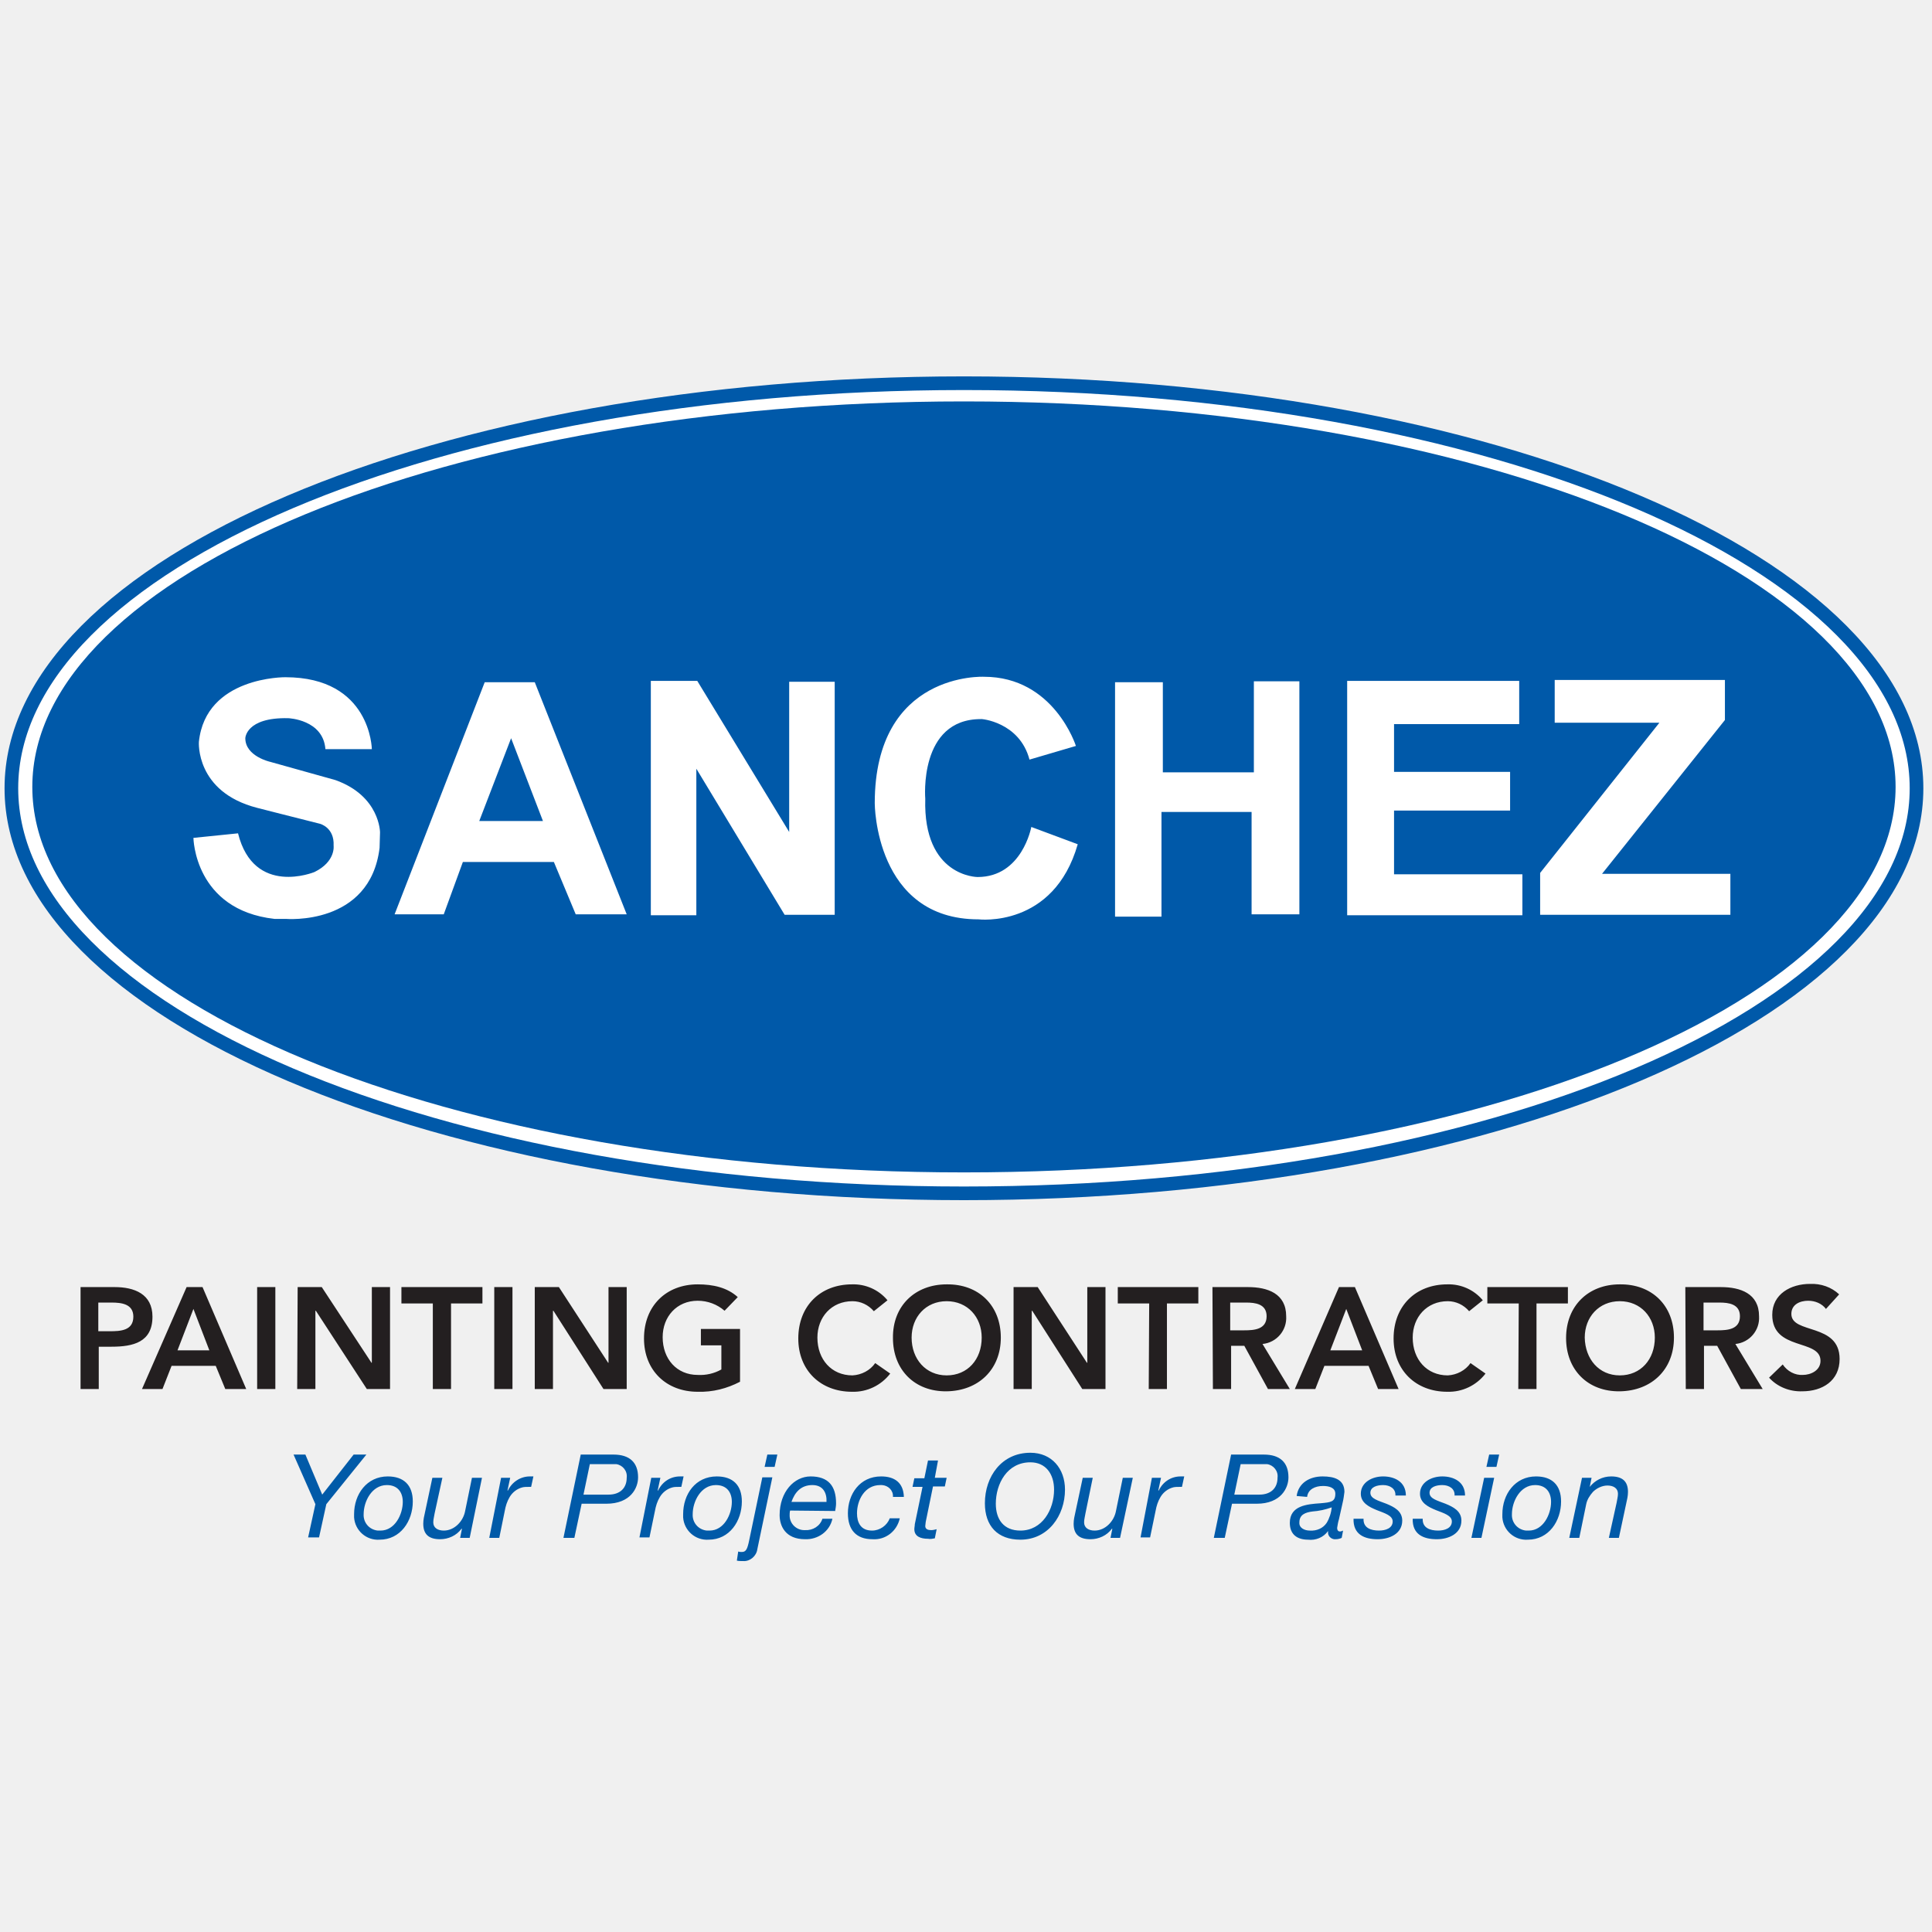
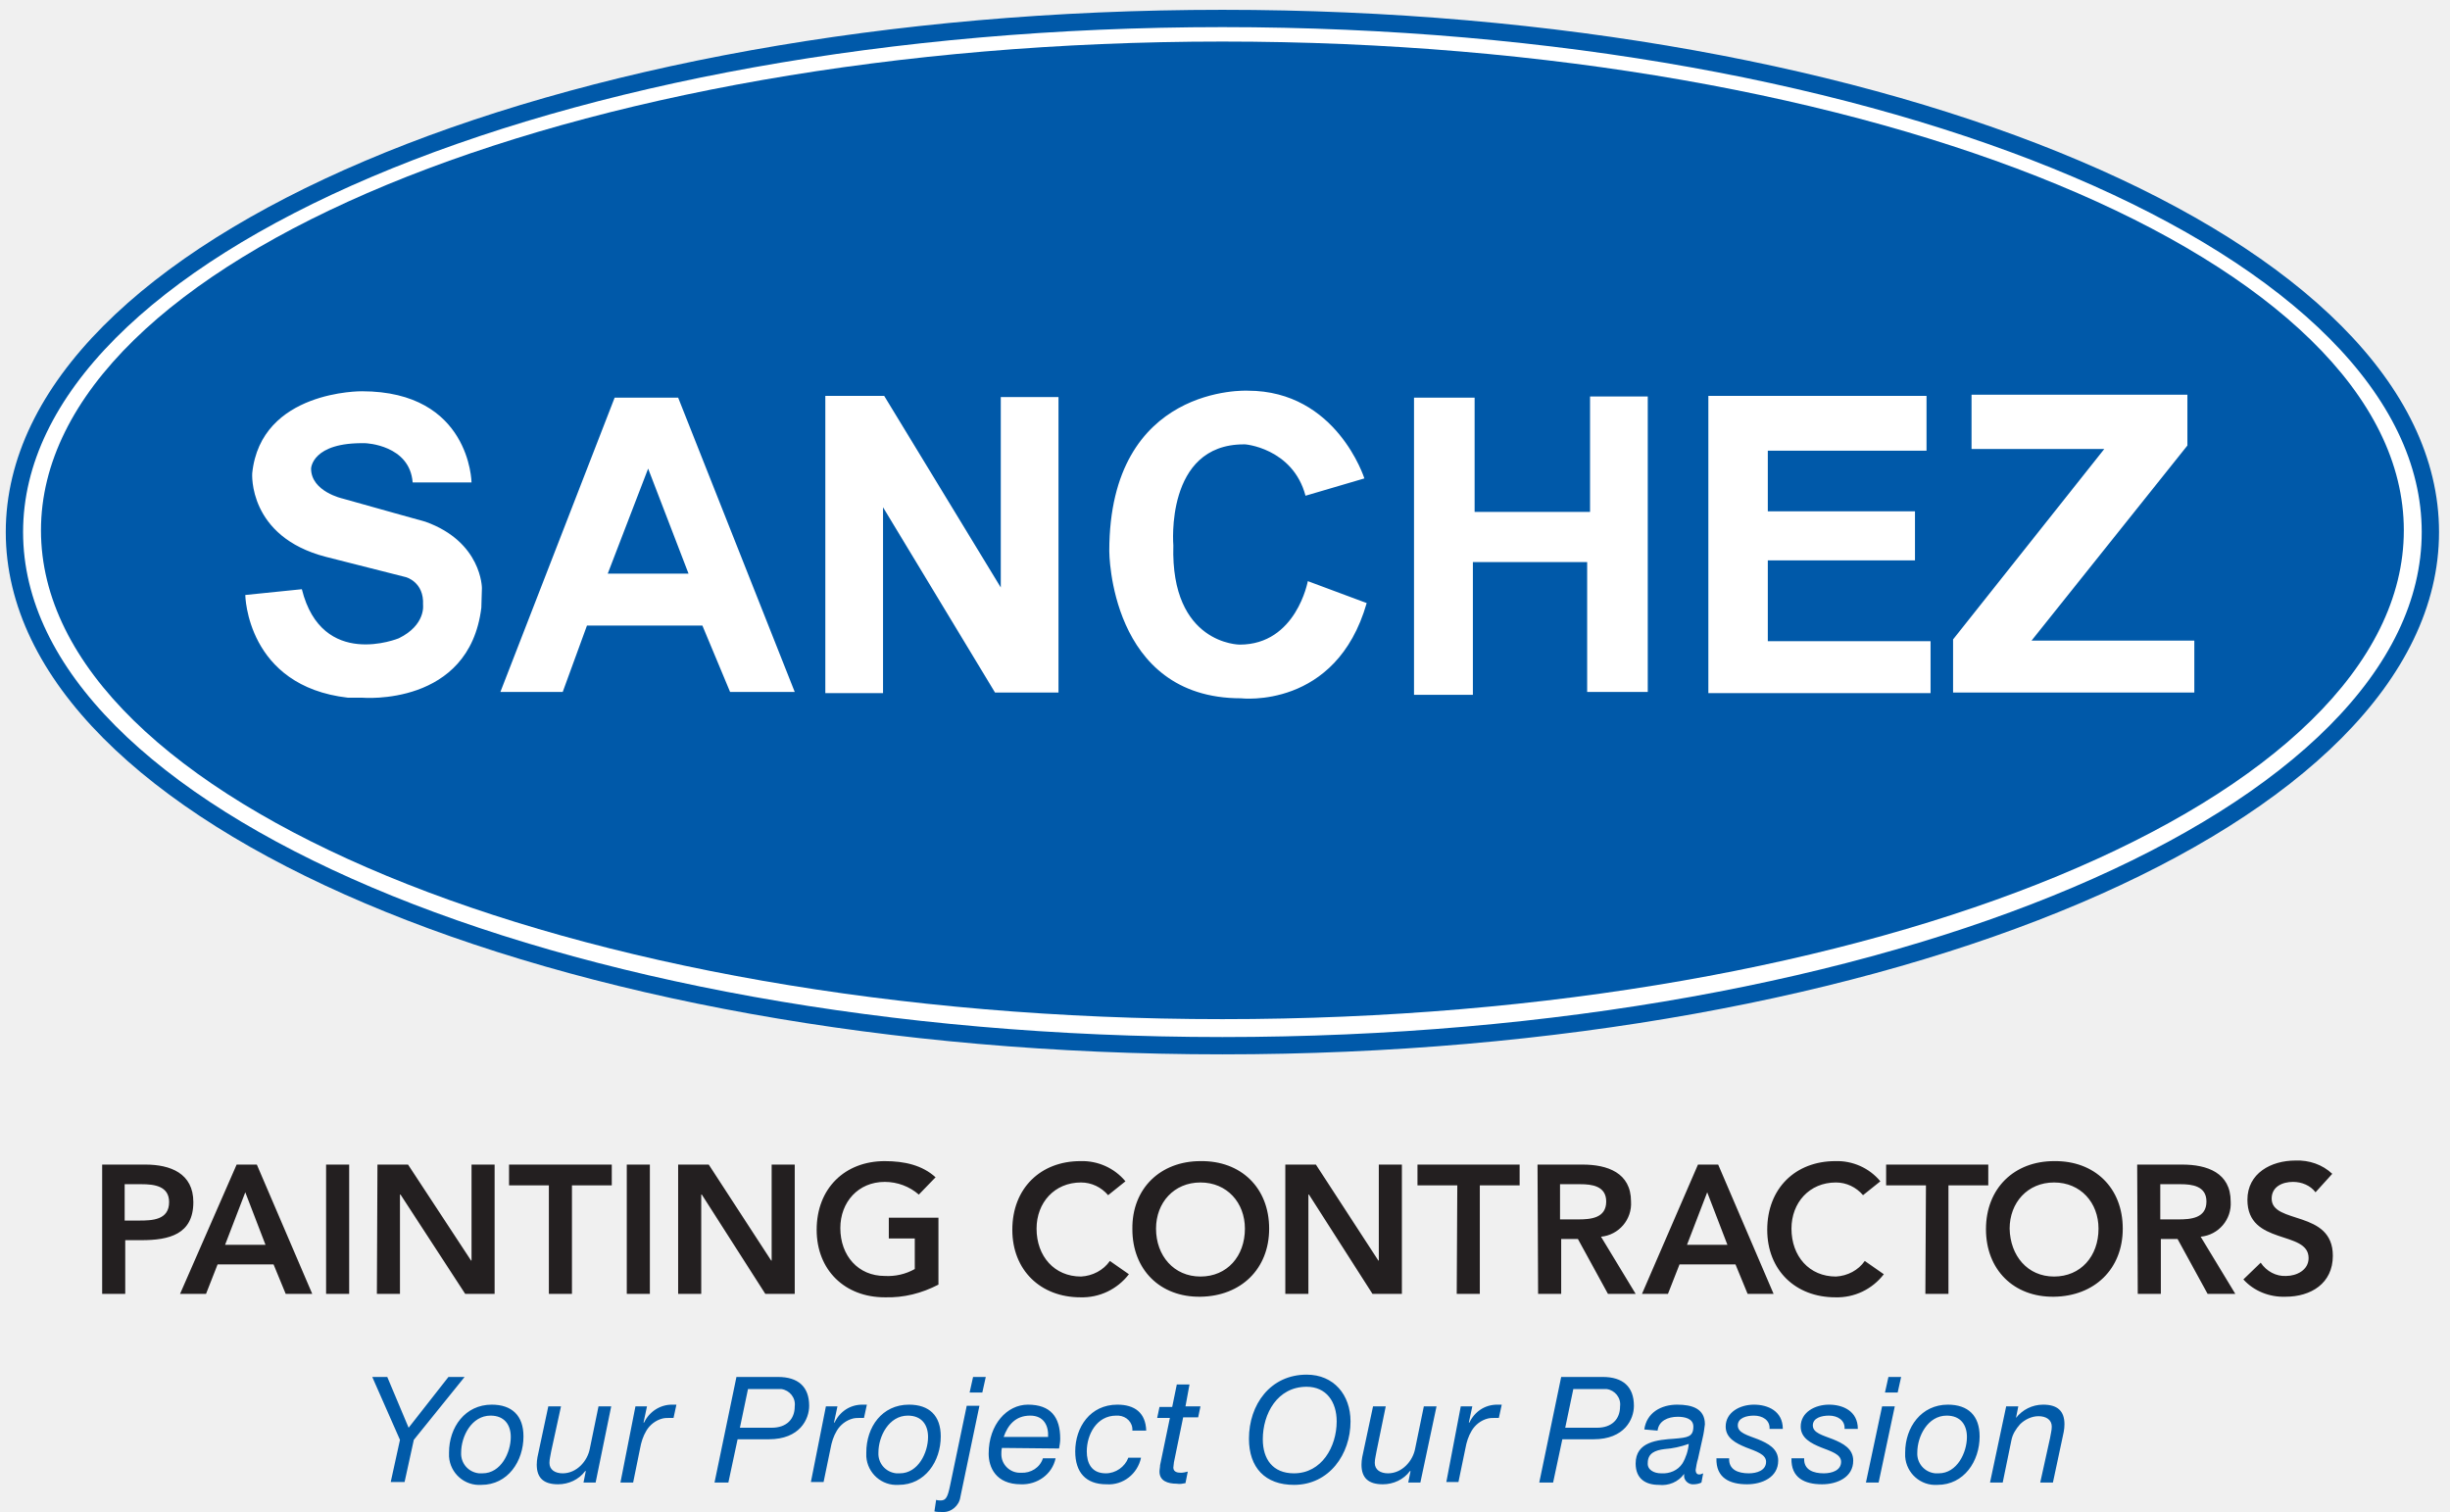
- <svg xmlns="http://www.w3.org/2000/svg" id="Layer_1" viewBox="0 0 424.5 424.5">
+ <svg xmlns="http://www.w3.org/2000/svg" id="Layer_1" viewBox="0 0 424.5 262">
  <style>.st0{fill:#231f20}.st1{fill:#fff}.st2{fill:none;stroke:#0059a9;stroke-width:3;stroke-miterlimit:10}.st3{fill:#0059a9}.st4{fill:#015aa8}</style>
-   <path class="st0" d="M17.7 282.8h7.5c4.3 0 8.3 1.5 8.3 6.5 0 5.6-4.2 6.6-9 6.6h-2.8v9.3h-4v-22.4zm6.4 9.7c2.3 0 5.2-.1 5.2-3.2 0-2.8-2.6-3.1-4.8-3.1h-2.9v6.3h2.5zm16.9-9.7h3.5l9.6 22.4h-4.6l-2.1-5.1h-9.7l-2 5.1h-4.5l9.8-22.4zm5 13.9l-3.5-9.1-3.5 9.1h7zm10.5-13.9h4v22.4h-4v-22.4zm8.9 0h5.3l10.9 16.6.1.1h-.1l.1-.1v-16.6h4v22.4h-5.1L69.4 288h-.1v17.2h-4l.1-22.4zm29.7 3.6h-6.9v-3.6H106v3.6h-6.9v18.8h-4v-18.8zm13.5-3.6h4v22.4h-4v-22.4zm8.9 0h5.3l10.8 16.6.1.1h-.1l.1-.1v-16.6h4v22.4h-5.1l-11-17.2h-.1v17.2h-4v-22.4zm45.1 20.8c-2.9 1.5-6 2.3-9.3 2.2-6.9 0-11.8-4.7-11.8-11.7 0-7.2 4.9-11.9 11.8-11.9 3.4 0 6.5.7 8.8 2.8l-2.9 3c-1.6-1.4-3.7-2.2-5.9-2.2-4.6 0-7.7 3.5-7.7 8 0 4.8 3.1 8.3 7.7 8.3 1.8.1 3.6-.3 5.2-1.2v-5.3H154V292h8.6v11.6zm29.4-15.5c-1.2-1.4-2.9-2.2-4.7-2.2-4.6 0-7.7 3.5-7.7 8 0 4.8 3.1 8.3 7.7 8.3 2-.1 3.9-1.1 5-2.7l3.3 2.3c-2 2.6-5.1 4.1-8.4 4-6.9 0-11.8-4.7-11.8-11.7 0-7.2 4.9-11.9 11.8-11.9 3-.1 5.9 1.2 7.8 3.5l-3 2.4zm16-5.9c7-.1 11.9 4.6 11.9 11.7 0 7-4.9 11.7-11.9 11.8s-11.8-4.7-11.8-11.7c-.1-7.1 4.9-11.8 11.8-11.8zm0 20c4.6 0 7.7-3.5 7.7-8.3 0-4.5-3.1-8-7.7-8s-7.7 3.5-7.7 8c0 4.7 3.1 8.3 7.7 8.3zm14.7-19.4h5.3l10.8 16.6.1.1h-.1l.1-.1v-16.6h4v22.4h-5.1l-11-17.2h-.1v17.2h-4v-22.4zm29.8 3.6h-6.9v-3.6h17.7v3.6h-6.9v18.8h-4l.1-18.8zm13.9-3.6h7.8c4.3 0 8.4 1.4 8.4 6.4.2 3.1-2.1 5.8-5.2 6.1l6 9.9h-4.8l-5.2-9.5h-2.9v9.5h-4l-.1-22.4zm7 9.5c2.2 0 4.9-.2 4.9-3.1 0-2.7-2.5-3-4.5-3h-3.5v6.1h3.1zm20.8-9.5h3.5l9.6 22.4h-4.5l-2.1-5.1H291l-2 5.1h-4.5l9.7-22.4zm5.1 13.9l-3.5-9.1-3.5 9.1h7zm23.5-8.6c-1.2-1.4-2.9-2.2-4.7-2.2-4.6 0-7.7 3.5-7.7 8 0 4.8 3.1 8.3 7.7 8.3 2-.1 3.9-1.1 5-2.7l3.3 2.3c-2 2.6-5.1 4.1-8.4 4-6.9 0-11.8-4.7-11.8-11.7 0-7.2 4.9-11.9 11.8-11.9 3-.1 5.9 1.2 7.8 3.5l-3 2.4zm10.9-1.7h-6.9v-3.6h17.7v3.6h-6.9v18.8h-4l.1-18.8zm22.2-4.2c7-.1 11.9 4.6 11.9 11.7 0 7-4.9 11.7-11.9 11.8s-11.8-4.7-11.8-11.7c0-7.1 4.9-11.8 11.8-11.8zm0 20c4.6 0 7.7-3.5 7.7-8.3 0-4.5-3.1-8-7.7-8s-7.7 3.5-7.7 8c.1 4.7 3.1 8.3 7.7 8.3zm14.4-19.4h7.8c4.3 0 8.4 1.4 8.4 6.4.2 3.1-2.1 5.8-5.2 6.1l6 9.9h-4.8l-5.2-9.5h-2.9v9.5h-4l-.1-22.4zm7.1 9.5c2.2 0 4.9-.2 4.9-3.1 0-2.7-2.5-3-4.5-3h-3.5v6.1h3.1zm23.8-4.7c-.9-1.2-2.4-1.8-3.9-1.8-1.8 0-3.7.8-3.7 2.9 0 4.5 10.6 1.9 10.6 9.9 0 4.8-3.8 7.1-8.2 7.1-2.8.1-5.5-1-7.3-3l3-2.9c1 1.5 2.7 2.4 4.4 2.3 1.8 0 3.9-1 3.9-3.1 0-4.9-10.6-2.1-10.6-10.1 0-4.6 4.1-6.8 8.3-6.8 2.4-.1 4.7.7 6.4 2.3l-2.9 3.2z" />
-   <ellipse class="st1" cx="212" cy="173" rx="209.5" ry="89" />
-   <ellipse class="st2" cx="211.8" cy="173.2" rx="209.3" ry="89" />
-   <ellipse class="st3" cx="211.8" cy="172.9" rx="204.7" ry="84.7" />
-   <path class="st1" d="M117.5 149.9h-11l-19.8 51h10.8l4.2-11.5h20l4.8 11.5h11.2l-20.2-51zm-12.2 30.5l7-18.2 7 18.2h-14zm47.7 20.7h-10v-51.5h10.2l20.2 33.2v-33h10V201h-11L153 168.9v32.2zm92-51.2v51.5h10.2v-23H275v22.5h10.5v-51.2h-10v20h-20v-19.8H245zm88.8 9.2v-9.5H296v51.5h38.5v-9h-28.2v-14h25.5v-8.5h-25.5v-10.5h27.5zm8-9.7H379v8.8L352 192h28.2v9h-41.8v-9.2l26.2-33h-23v-9.4zm-115.6 17.5l10.2-3s-4.8-15.2-20.2-15.2c0 0-24-1.2-24 27.8 0 0 0 25.5 22.8 25.5 0 0 16.5 2 21.8-16.5l-10.2-3.8s-2 11-11.8 11c0 0-12 0-11.5-17.2 0 0-1.5-17.5 12.2-17.5 0-.1 8.5.6 10.7 8.9zm-154.7-2.3h10.2s-.2-15.8-19-15.8c0 0-17.5-.2-19 14.2 0 0-.8 11 12.8 14.5 0 0 9 2.3 13.8 3.5 0 0 3.2.8 3 4.8 0 0 .5 3.5-4.2 5.8 0 0-13.3 5.5-16.8-8.5l-9.8 1s.2 15.8 17.8 17.8h2.5s18.5 1.6 20.6-15.6l.1-3.4s0-8-9.8-11.5c0 0-9-2.5-14.3-4 0 0-5.5-1.2-5.5-5.2 0 0 .1-4.6 9.4-4.4.1 0 7.7.3 8.2 6.8z" />
-   <path class="st4" d="M69.3 330.5l-4.8-10.9h2.6l3.7 8.8 6.9-8.8h2.8l-8.8 10.9-1.6 7.3h-2.4l1.6-7.3zm15.9-6.1c3.5 0 5.5 1.9 5.5 5.5 0 4.3-2.7 8.4-7.3 8.4-2.9.2-5.4-2-5.6-4.9v-.7c0-4.4 2.8-8.3 7.4-8.3zm-1.6 11.9c3.2 0 4.9-3.6 4.9-6.3 0-2.1-1.1-3.7-3.5-3.7-3.3 0-5.1 3.6-5.1 6.4-.1 1.8 1.2 3.4 3.1 3.6h.6zm19.6 1.6h-2.1l.4-2h-.1c-1.1 1.5-2.9 2.3-4.7 2.3-2.5 0-3.7-1.1-3.7-3.4 0-.9.2-1.7.4-2.6l1.6-7.5h2.2l-1.7 7.8c-.1.7-.3 1.3-.3 2 0 1.2 1 1.8 2.3 1.8 2.4 0 4.3-2.1 4.7-4.3l1.5-7.3h2.2l-2.7 13.2zm6.9-13.2h2l-.6 2.8h.1c.9-1.9 2.8-3.1 4.8-3.1h.8l-.5 2.3h-.6c-.4 0-.9 0-1.3.1-1.2.3-2.2 1.1-2.8 2.1-.6 1-.9 2-1.1 3.1l-1.2 5.9h-2.2l2.6-13.2zm17.5-5.1h7.2c3.5 0 5.4 1.7 5.4 5 0 2.3-1.6 5.8-7 5.8h-5.4l-1.6 7.5h-2.4l3.8-18.3zm.6 8.8h5.5c2.6 0 4-1.5 4-3.7.2-1.5-.9-2.8-2.3-3h-5.8l-1.4 6.7zm14.9-3.7h2l-.6 2.8h.1c.9-1.9 2.7-3.1 4.8-3.1h.8l-.5 2.3h-.6c-.4 0-.9 0-1.3.1-1.2.3-2.2 1.1-2.8 2.1-.6 1-.9 2-1.1 3.1l-1.2 5.8h-2.2l2.6-13.1zm14.4-.3c3.5 0 5.5 1.9 5.5 5.5 0 4.3-2.7 8.4-7.3 8.4-2.9.2-5.4-2-5.6-4.9v-.7c0-4.4 2.7-8.3 7.4-8.3zm-1.6 11.9c3.2 0 4.9-3.6 4.9-6.3 0-2.1-1.1-3.7-3.5-3.7-3.3 0-5.1 3.6-5.1 6.4-.1 1.8 1.2 3.4 3.1 3.6h.6zm6.3 4.6c.3.1.6.1.8.1.9 0 1.2-.6 1.6-2.5l2.9-13.9h2.2l-3.3 15.8c-.2 1.5-1.6 2.7-3.1 2.6-.5 0-1 0-1.4-.1l.3-2zm8-18.6H168l.6-2.7h2.2l-.6 2.7zm3.4 9.6c-.1.4-.1.8-.1 1.1 0 1.8 1.5 3.2 3.2 3.2h.2c1.7.1 3.3-.9 3.8-2.5h2.2c-.6 2.8-3.2 4.6-6 4.5-4.4 0-5.6-3-5.6-5.3 0-5.1 3.2-8.5 6.8-8.5 3.9 0 5.6 2.1 5.6 5.9 0 .6-.1 1.1-.2 1.7l-9.9-.1zm8-1.9c.1-1.9-.7-3.7-3.1-3.7-2.6 0-3.9 1.7-4.6 3.7h7.7zm14.6-1.1c.1-1.4-1-2.5-2.4-2.6h-.4c-3.4 0-5.1 3.3-5.1 6.2 0 2 .8 3.8 3.3 3.8 1.7 0 3.3-1.1 3.9-2.7h2.2c-.6 2.8-3.1 4.8-6 4.6-3.6 0-5.4-2.1-5.4-5.7 0-4.2 2.6-8.1 7.3-8.1 3 0 4.9 1.4 5 4.5h-2.4zm9.2-4.2h2.6l-.4 1.9H205l-1.6 7.8c0 .3-.1.6-.1.9 0 .7.6.9 1.3.9.4 0 .8-.1 1.2-.2l-.4 2c-.5.1-1 .2-1.5.1-1.6 0-3-.5-3-2.1 0-.4.1-.7.1-1.1l1.7-8.2h-2.2l.4-1.9h2.2l.8-3.9h2.2l-.7 3.8zm21-5.5c4.7 0 7.6 3.5 7.6 8.1 0 5.7-3.7 11-9.8 11-5 0-7.8-3-7.8-8 0-5.9 3.7-11.1 10-11.1zm-2.2 17.1c4.8 0 7.4-4.6 7.4-9 0-3.4-1.8-6-5.2-6-5.1 0-7.6 4.7-7.6 9.1 0 3.4 1.7 5.9 5.4 5.9zm21.9 1.6H244l.4-2h-.1c-1.1 1.5-2.9 2.3-4.7 2.3-2.5 0-3.7-1.1-3.7-3.4 0-.9.2-1.7.4-2.6l1.6-7.5h2.2l-1.6 7.8c-.1.7-.3 1.3-.3 2 0 1.2 1 1.8 2.3 1.8 2.4 0 4.3-2.1 4.7-4.3l1.5-7.3h2.2l-2.8 13.2zm7-13.2h2l-.6 2.8h.1c.9-1.9 2.7-3.1 4.8-3.1h.8l-.5 2.3h-.6c-.4 0-.9 0-1.3.1-1.2.3-2.2 1.1-2.8 2.1-.6 1-.9 2-1.1 3.1l-1.2 5.8h-2.1l2.5-13.1zm17.4-5.1h7.2c3.5 0 5.4 1.7 5.4 5 0 2.3-1.6 5.8-7 5.8h-5.4l-1.6 7.5h-2.4l3.8-18.3zm.7 8.8h5.5c2.6 0 4-1.5 4-3.7.2-1.5-.9-2.8-2.3-3h-5.8l-1.4 6.7zm13.7.3c.4-2.9 2.9-4.3 5.7-4.3 2.6 0 4.8.7 4.8 3.4-.1.8-.2 1.6-.4 2.4l-.8 3.6c-.2.6-.3 1.3-.4 1.9 0 .6.3.8.6.8.2 0 .5-.1.7-.2l-.3 1.6c-.4.2-.9.3-1.3.3-.8.1-1.6-.5-1.7-1.3v-.5c-1 1.4-2.7 2.1-4.4 1.9-2.2 0-4-1-4-3.7 0-3.8 3.8-4.1 6.7-4.3 2.3-.2 3.3-.3 3.3-2.1 0-1.4-1.5-1.7-2.7-1.7-1.7 0-3.3.7-3.5 2.4l-2.3-.2zm2.9 7.6c1.5.1 2.9-.5 3.7-1.7.6-1 1-2.2 1.1-3.4-1.4.5-2.8.8-4.2.9-1.6.2-2.9.7-2.9 2.4-.1 1.2 1.1 1.8 2.3 1.8zm18.8-7.7c.1-1.5-1.2-2.3-2.7-2.3-1.3 0-2.8.4-2.8 1.7 0 1.3 1.7 1.7 3.5 2.4 1.7.7 3.5 1.6 3.5 3.7 0 2.9-2.8 4.1-5.4 4.1-3 0-5.4-1.1-5.3-4.5h2.2c-.1 2 1.6 2.6 3.4 2.6 1.4 0 3-.5 3-2 0-1.3-1.7-1.8-3.5-2.5-1.7-.7-3.5-1.6-3.5-3.6 0-2.5 2.5-3.8 4.9-3.8s5 1.1 5 4.2h-2.3zm13 0c.1-1.5-1.2-2.3-2.7-2.3-1.3 0-2.8.4-2.8 1.7 0 1.3 1.7 1.7 3.5 2.4 1.7.7 3.5 1.6 3.5 3.7 0 2.9-2.8 4.1-5.4 4.1-3 0-5.4-1.1-5.3-4.5h2.2c-.1 2 1.6 2.6 3.4 2.6 1.4 0 3-.5 3-2 0-1.3-1.7-1.8-3.5-2.5-1.7-.7-3.5-1.6-3.5-3.6 0-2.5 2.5-3.8 4.9-3.8s5 1.1 5 4.2h-2.3zm6.5-3.9h2.2l-2.8 13.2h-2.2l2.8-13.2zm2.7-2.4h-2.2l.6-2.7h2.2l-.6 2.7zm8.7 2.1c3.5 0 5.5 1.9 5.5 5.5 0 4.3-2.7 8.4-7.3 8.4-2.9.2-5.4-2-5.6-4.9v-.7c0-4.4 2.8-8.3 7.4-8.3zm-1.6 11.9c3.2 0 4.9-3.6 4.9-6.3 0-2.1-1.1-3.7-3.5-3.7-3.3 0-5.1 3.6-5.1 6.4-.1 1.8 1.2 3.4 3.1 3.6h.6zm11.7-11.6h2.1l-.4 2c1.1-1.4 2.8-2.3 4.7-2.3 2.5 0 3.7 1.1 3.7 3.4 0 .9-.2 1.7-.4 2.6l-1.6 7.5h-2.2l1.7-7.7c.1-.7.3-1.3.3-2 0-1.2-1-1.8-2.3-1.8-1.2 0-2.4.6-3.2 1.4-.7.8-1.3 1.7-1.5 2.8l-1.5 7.3h-2.2l2.8-13.2z" />
+   <path class="st0" d="M17.7 201.8h7.5c4.3 0 8.3 1.5 8.3 6.5 0 5.6-4.2 6.6-9 6.6h-2.8v9.3h-4v-22.4zm6.4 9.7c2.3 0 5.2-.1 5.2-3.2 0-2.8-2.6-3.1-4.8-3.1h-2.9v6.3h2.5zm16.9-9.7h3.5l9.6 22.4h-4.6l-2.1-5.1h-9.7l-2 5.1h-4.5l9.8-22.4zm5 13.9l-3.5-9.1-3.5 9.1h7zm10.5-13.9h4v22.4h-4v-22.4zm8.9 0h5.3l10.9 16.6.1.1h-.1l.1-.1v-16.6h4v22.4h-5.1L69.4 207h-.1v17.2h-4l.1-22.4zm29.7 3.6h-6.9v-3.6H106v3.6h-6.9v18.8h-4v-18.8zm13.5-3.6h4v22.4h-4v-22.4zm8.9 0h5.3l10.8 16.6.1.1h-.1l.1-.1v-16.6h4v22.4h-5.1l-11-17.2h-.1v17.2h-4v-22.4zm45.1 20.8c-2.9 1.5-6 2.3-9.3 2.2-6.9 0-11.8-4.7-11.8-11.7 0-7.2 4.9-11.9 11.8-11.9 3.4 0 6.5.7 8.8 2.8l-2.9 3c-1.6-1.4-3.7-2.2-5.9-2.2-4.6 0-7.7 3.5-7.7 8 0 4.8 3.1 8.3 7.7 8.3 1.8.1 3.6-.3 5.2-1.2v-5.3H154V211h8.6v11.6zm29.4-15.5c-1.2-1.4-2.9-2.2-4.7-2.2-4.6 0-7.7 3.5-7.7 8 0 4.8 3.1 8.3 7.7 8.3 2-.1 3.9-1.1 5-2.7l3.3 2.3c-2 2.6-5.1 4.1-8.4 4-6.9 0-11.8-4.7-11.8-11.7 0-7.2 4.9-11.9 11.8-11.9 3-.1 5.9 1.2 7.8 3.5l-3 2.4zm16-5.9c7-.1 11.9 4.6 11.9 11.7 0 7-4.9 11.7-11.9 11.8s-11.8-4.7-11.8-11.7c-.1-7.1 4.9-11.8 11.8-11.8zm0 20c4.6 0 7.7-3.5 7.7-8.3 0-4.5-3.1-8-7.7-8s-7.7 3.5-7.7 8c0 4.7 3.1 8.3 7.7 8.3zm14.7-19.4h5.3l10.8 16.6.1.1h-.1l.1-.1v-16.6h4v22.4h-5.1l-11-17.2h-.1v17.2h-4v-22.4zm29.8 3.6h-6.9v-3.6h17.7v3.6h-6.9v18.8h-4l.1-18.8zm13.9-3.6h7.8c4.3 0 8.4 1.4 8.4 6.4.2 3.1-2.1 5.8-5.2 6.1l6 9.9h-4.8l-5.2-9.5h-2.9v9.5h-4l-.1-22.4zm7 9.5c2.2 0 4.9-.2 4.9-3.1 0-2.7-2.5-3-4.5-3h-3.5v6.1h3.1zm20.8-9.5h3.5l9.6 22.4h-4.5l-2.1-5.1H291l-2 5.1h-4.5l9.7-22.4zm5.1 13.9l-3.5-9.1-3.5 9.1h7zm23.5-8.6c-1.2-1.4-2.9-2.2-4.7-2.2-4.6 0-7.7 3.5-7.7 8 0 4.8 3.1 8.3 7.7 8.3 2-.1 3.9-1.1 5-2.7l3.3 2.3c-2 2.6-5.1 4.1-8.4 4-6.9 0-11.8-4.7-11.8-11.7 0-7.2 4.9-11.9 11.8-11.9 3-.1 5.9 1.2 7.8 3.5l-3 2.4zm10.9-1.7h-6.9v-3.6h17.7v3.6h-6.9v18.8h-4l.1-18.8zm22.2-4.2c7-.1 11.9 4.6 11.9 11.7 0 7-4.9 11.7-11.9 11.8s-11.8-4.7-11.8-11.7c0-7.1 4.9-11.8 11.8-11.8zm0 20c4.6 0 7.7-3.5 7.7-8.3 0-4.5-3.1-8-7.7-8s-7.7 3.5-7.7 8c.1 4.7 3.1 8.3 7.7 8.3zm14.4-19.4h7.8c4.3 0 8.4 1.4 8.4 6.4.2 3.1-2.1 5.8-5.2 6.1l6 9.9h-4.8l-5.2-9.5h-2.9v9.5h-4l-.1-22.4zm7.1 9.5c2.2 0 4.9-.2 4.9-3.1 0-2.7-2.5-3-4.5-3h-3.5v6.1h3.1zm23.8-4.7c-.9-1.2-2.4-1.8-3.9-1.8-1.8 0-3.7.8-3.7 2.9 0 4.5 10.6 1.9 10.6 9.9 0 4.8-3.8 7.1-8.2 7.1-2.8.1-5.5-1-7.3-3l3-2.9c1 1.5 2.7 2.4 4.4 2.3 1.8 0 3.9-1 3.9-3.1 0-4.9-10.6-2.1-10.6-10.1 0-4.6 4.1-6.8 8.3-6.8 2.4-.1 4.7.7 6.4 2.3l-2.9 3.2z" />
+   <ellipse class="st1" cx="212" cy="92" rx="209.5" ry="89" />
+   <ellipse class="st2" cx="211.8" cy="92.2" rx="209.3" ry="89" />
+   <ellipse class="st3" cx="211.8" cy="91.9" rx="204.7" ry="84.7" />
+   <path class="st1" d="M117.5 68.9h-11l-19.8 51h10.8l4.2-11.5h20l4.8 11.5h11.2l-20.2-51zm-12.2 30.5l7-18.2 7 18.2h-14zm47.7 20.7h-10V68.6h10.2l20.2 33.2v-33h10V120h-11L153 87.9v32.2zm92-51.2v51.5h10.2v-23H275v22.5h10.5V68.7h-10v20h-20V68.9H245zm88.8 9.2v-9.5H296v51.5h38.5v-9h-28.2v-14h25.5v-8.5h-25.5V78.1h27.5zm8-9.7H379v8.8L352 111h28.2v9h-41.8v-9.2l26.2-33h-23v-9.4h.2zM226.2 85.9l10.2-3s-4.8-15.2-20.2-15.2c0 0-24-1.2-24 27.8 0 0 0 25.5 22.8 25.5 0 0 16.5 2 21.8-16.5l-10.2-3.8s-2 11-11.8 11c0 0-12 0-11.5-17.2 0 0-1.5-17.5 12.2-17.5 0-.1 8.5.6 10.7 8.9zM71.5 83.6h10.2s-.2-15.8-19-15.8c0 0-17.5-.2-19 14.2 0 0-.8 11 12.8 14.5 0 0 9 2.3 13.8 3.5 0 0 3.2.8 3 4.8 0 0 .5 3.5-4.2 5.8 0 0-13.3 5.5-16.8-8.5l-9.8 1s.2 15.8 17.8 17.8h2.5s18.5 1.6 20.6-15.6l.1-3.4s0-8-9.8-11.5c0 0-9-2.5-14.3-4 0 0-5.5-1.2-5.5-5.2 0 0 .1-4.6 9.4-4.4.1 0 7.7.3 8.2 6.8z" />
+   <path class="st4" d="M69.3 249.5l-4.8-10.9h2.6l3.7 8.8 6.9-8.8h2.8l-8.8 10.9-1.6 7.3h-2.4l1.6-7.3zm15.9-6.1c3.5 0 5.5 1.9 5.5 5.5 0 4.3-2.7 8.4-7.3 8.4-2.9.2-5.4-2-5.6-4.9v-.7c0-4.4 2.8-8.3 7.4-8.3zm-1.6 11.9c3.2 0 4.9-3.6 4.9-6.3 0-2.1-1.1-3.7-3.5-3.7-3.3 0-5.1 3.6-5.1 6.4-.1 1.8 1.2 3.4 3.1 3.6h.6zm19.6 1.6h-2.1l.4-2h-.1c-1.1 1.5-2.9 2.3-4.7 2.3-2.5 0-3.7-1.1-3.7-3.4 0-.9.2-1.7.4-2.6l1.6-7.5h2.2l-1.7 7.8c-.1.7-.3 1.3-.3 2 0 1.2 1 1.8 2.3 1.8 2.4 0 4.3-2.1 4.7-4.3l1.5-7.3h2.2l-2.7 13.2zm6.9-13.2h2l-.6 2.8h.1c.9-1.9 2.8-3.1 4.8-3.1h.8l-.5 2.3h-.6c-.4 0-.9 0-1.3.1-1.2.3-2.2 1.1-2.8 2.1-.6 1-.9 2-1.1 3.1l-1.2 5.9h-2.2l2.6-13.2zm17.5-5.1h7.2c3.5 0 5.4 1.7 5.4 5 0 2.3-1.6 5.8-7 5.8h-5.4l-1.6 7.5h-2.4l3.8-18.3zm.6 8.8h5.5c2.6 0 4-1.5 4-3.7.2-1.5-.9-2.8-2.3-3h-5.8l-1.4 6.7zm14.9-3.7h2l-.6 2.8h.1c.9-1.9 2.7-3.1 4.8-3.1h.8l-.5 2.3h-.6c-.4 0-.9 0-1.3.1-1.2.3-2.2 1.1-2.8 2.1s-.9 2-1.1 3.1l-1.2 5.8h-2.2l2.6-13.1zm14.4-.3c3.5 0 5.5 1.9 5.5 5.5 0 4.3-2.7 8.4-7.3 8.4-2.9.2-5.4-2-5.6-4.9v-.7c0-4.4 2.7-8.3 7.4-8.3zm-1.6 11.9c3.2 0 4.9-3.6 4.9-6.3 0-2.1-1.1-3.7-3.5-3.7-3.3 0-5.1 3.6-5.1 6.4-.1 1.8 1.2 3.4 3.1 3.6h.6zm6.3 4.6c.3.1.6.1.8.1.9 0 1.2-.6 1.6-2.5l2.9-13.9h2.2l-3.3 15.8c-.2 1.5-1.6 2.7-3.1 2.6-.5 0-1 0-1.4-.1l.3-2zm8-18.6H168l.6-2.7h2.2l-.6 2.7zm3.4 9.6c-.1.4-.1.8-.1 1.1 0 1.8 1.5 3.2 3.2 3.2h.2c1.7.1 3.3-.9 3.8-2.5h2.2c-.6 2.8-3.2 4.6-6 4.5-4.4 0-5.6-3-5.6-5.3 0-5.1 3.2-8.5 6.8-8.5 3.9 0 5.6 2.1 5.6 5.9 0 .6-.1 1.1-.2 1.7l-9.9-.1zm8-1.9c.1-1.9-.7-3.7-3.1-3.7-2.6 0-3.9 1.7-4.6 3.7h7.7zm14.6-1.1c.1-1.4-1-2.5-2.4-2.6h-.4c-3.4 0-5.1 3.3-5.1 6.2 0 2 .8 3.8 3.3 3.8 1.7 0 3.3-1.1 3.9-2.7h2.2c-.6 2.8-3.1 4.8-6 4.6-3.6 0-5.4-2.1-5.4-5.7 0-4.2 2.6-8.1 7.3-8.1 3 0 4.9 1.4 5 4.5h-2.4zm9.2-4.2h2.6l-.4 1.9H205l-1.6 7.8c0 .3-.1.6-.1.9 0 .7.6.9 1.3.9.4 0 .8-.1 1.2-.2l-.4 2c-.5.1-1 .2-1.5.1-1.6 0-3-.5-3-2.1 0-.4.1-.7.1-1.1l1.7-8.2h-2.2l.4-1.9h2.2l.8-3.9h2.2l-.7 3.8zm21-5.5c4.7 0 7.6 3.5 7.6 8.1 0 5.7-3.7 11-9.8 11-5 0-7.8-3-7.8-8 0-5.9 3.7-11.1 10-11.1zm-2.2 17.1c4.8 0 7.4-4.6 7.4-9 0-3.4-1.8-6-5.2-6-5.1 0-7.6 4.7-7.6 9.1 0 3.4 1.7 5.9 5.4 5.9zm21.9 1.6H244l.4-2h-.1c-1.1 1.5-2.9 2.3-4.7 2.3-2.5 0-3.7-1.1-3.7-3.4 0-.9.2-1.7.4-2.6l1.6-7.5h2.2l-1.6 7.8c-.1.7-.3 1.3-.3 2 0 1.2 1 1.8 2.3 1.8 2.4 0 4.3-2.1 4.7-4.3l1.5-7.3h2.2l-2.8 13.2zm7-13.2h2l-.6 2.8h.1c.9-1.9 2.7-3.1 4.8-3.1h.8l-.5 2.3h-.6c-.4 0-.9 0-1.3.1-1.2.3-2.2 1.1-2.8 2.1s-.9 2-1.1 3.1l-1.2 5.8h-2.1l2.5-13.1zm17.4-5.1h7.2c3.5 0 5.4 1.7 5.4 5 0 2.3-1.6 5.8-7 5.8h-5.4l-1.6 7.5h-2.4l3.8-18.3zm.7 8.8h5.5c2.6 0 4-1.5 4-3.7.2-1.5-.9-2.8-2.3-3h-5.8l-1.4 6.7zm13.7.3c.4-2.9 2.9-4.3 5.7-4.3 2.6 0 4.8.7 4.8 3.4-.1.8-.2 1.6-.4 2.4l-.8 3.6c-.2.6-.3 1.3-.4 1.9 0 .6.3.8.6.8.2 0 .5-.1.7-.2l-.3 1.6c-.4.2-.9.3-1.3.3-.8.1-1.6-.5-1.7-1.3v-.5c-1 1.4-2.7 2.1-4.4 1.9-2.2 0-4-1-4-3.7 0-3.8 3.8-4.1 6.7-4.3 2.3-.2 3.3-.3 3.3-2.1 0-1.4-1.5-1.7-2.7-1.7-1.7 0-3.3.7-3.5 2.4l-2.3-.2zm2.9 7.6c1.5.1 2.9-.5 3.7-1.7.6-1 1-2.2 1.1-3.4-1.4.5-2.8.8-4.2.9-1.6.2-2.9.7-2.9 2.4-.1 1.2 1.1 1.8 2.3 1.8zm18.8-7.7c.1-1.5-1.2-2.3-2.7-2.3-1.3 0-2.8.4-2.8 1.7s1.7 1.7 3.5 2.4c1.7.7 3.5 1.6 3.5 3.7 0 2.9-2.8 4.1-5.4 4.1-3 0-5.4-1.1-5.3-4.5h2.2c-.1 2 1.6 2.6 3.4 2.6 1.4 0 3-.5 3-2 0-1.3-1.7-1.8-3.5-2.5-1.7-.7-3.5-1.6-3.5-3.6 0-2.5 2.5-3.8 4.9-3.8s5 1.1 5 4.2h-2.3zm13 0c.1-1.5-1.2-2.3-2.7-2.3-1.3 0-2.8.4-2.8 1.7s1.7 1.7 3.5 2.4c1.7.7 3.5 1.6 3.5 3.7 0 2.9-2.8 4.1-5.4 4.1-3 0-5.4-1.1-5.3-4.5h2.2c-.1 2 1.6 2.6 3.4 2.6 1.4 0 3-.5 3-2 0-1.3-1.7-1.8-3.5-2.5-1.7-.7-3.5-1.6-3.5-3.6 0-2.5 2.5-3.8 4.9-3.8s5 1.1 5 4.2h-2.3zm6.5-3.9h2.2l-2.8 13.2h-2.2l2.8-13.2zm2.7-2.4h-2.2l.6-2.7h2.2l-.6 2.7zm8.7 2.1c3.5 0 5.5 1.9 5.5 5.5 0 4.3-2.7 8.4-7.3 8.4-2.9.2-5.4-2-5.6-4.9v-.7c0-4.4 2.8-8.3 7.4-8.3zm-1.6 11.9c3.2 0 4.9-3.6 4.9-6.3 0-2.1-1.1-3.7-3.5-3.7-3.3 0-5.1 3.6-5.1 6.4-.1 1.8 1.2 3.4 3.1 3.6h.6zm11.7-11.6h2.1l-.4 2c1.1-1.4 2.8-2.3 4.7-2.3 2.5 0 3.7 1.1 3.7 3.4 0 .9-.2 1.7-.4 2.6l-1.6 7.5h-2.2l1.7-7.7c.1-.7.3-1.3.3-2 0-1.2-1-1.8-2.3-1.8-1.2 0-2.4.6-3.2 1.4-.7.8-1.3 1.7-1.5 2.8l-1.5 7.3h-2.2l2.8-13.2z" />
</svg>
